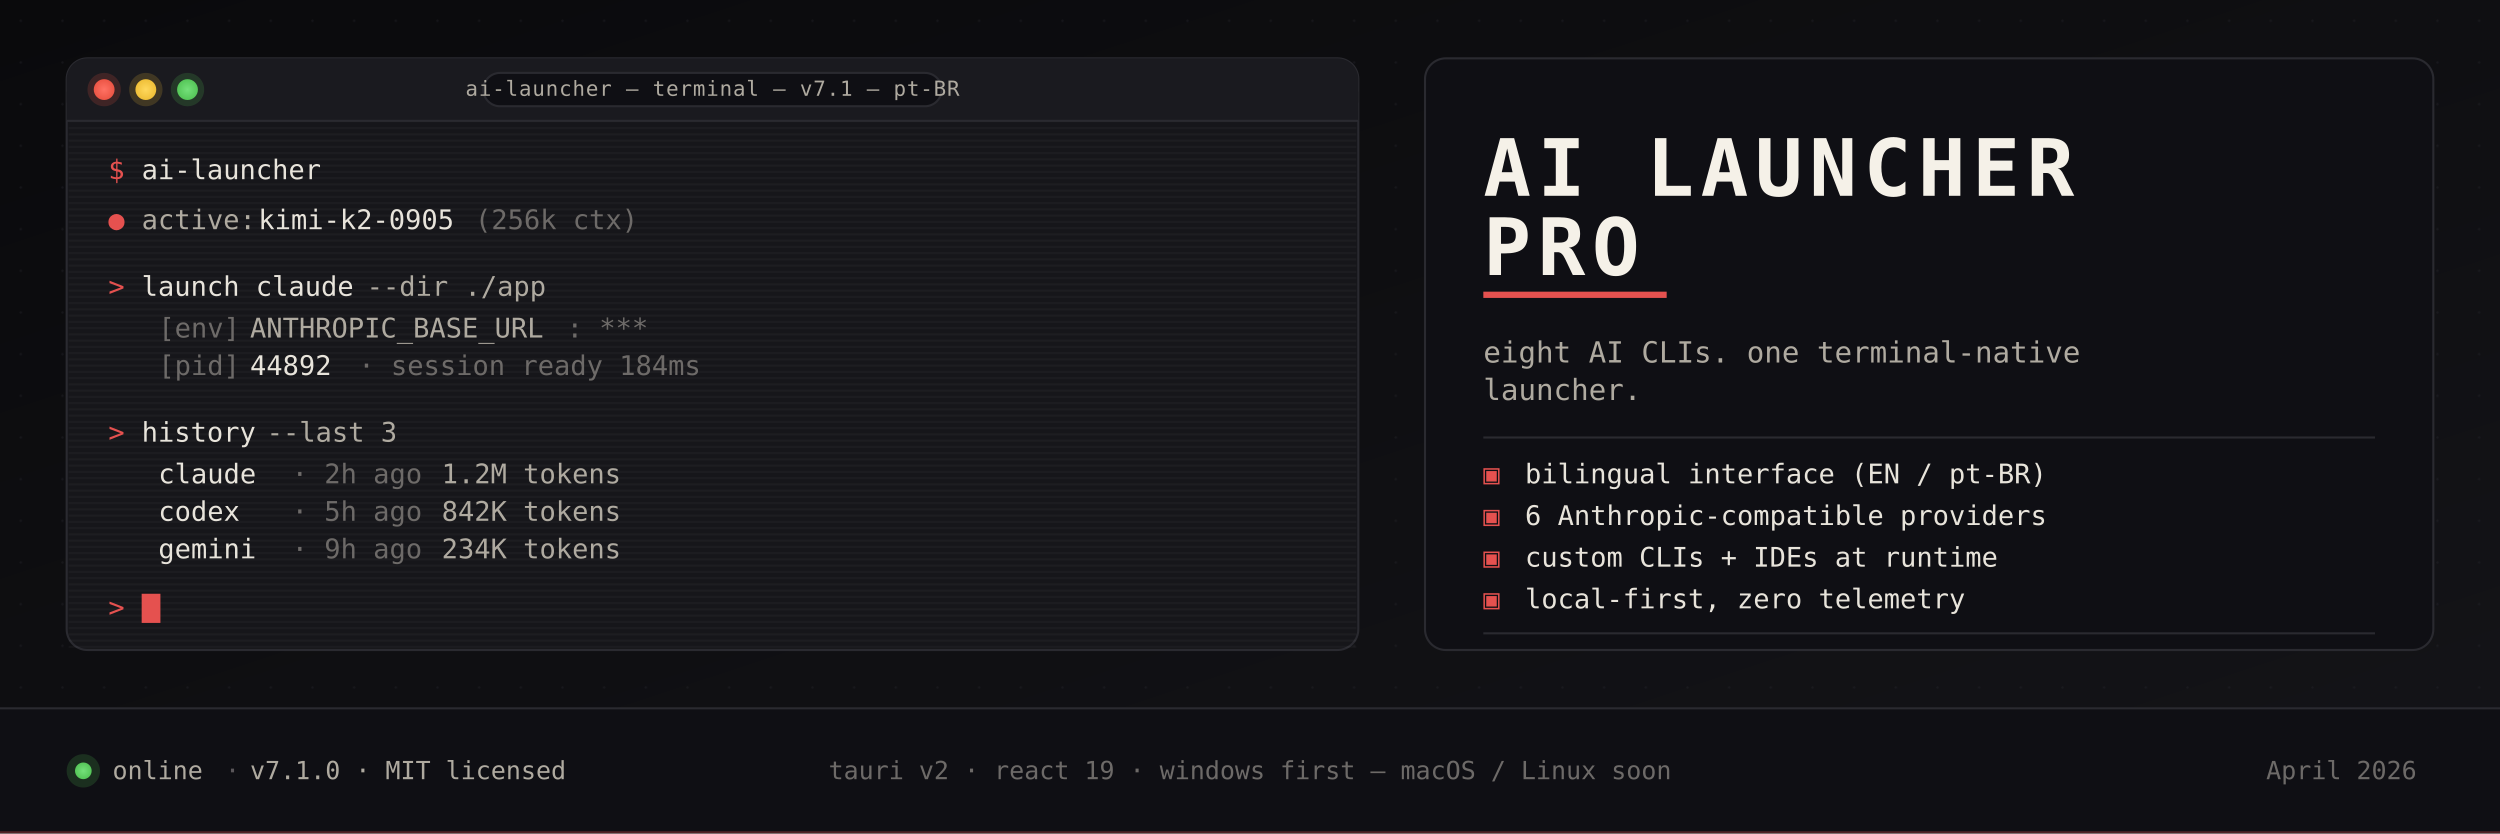
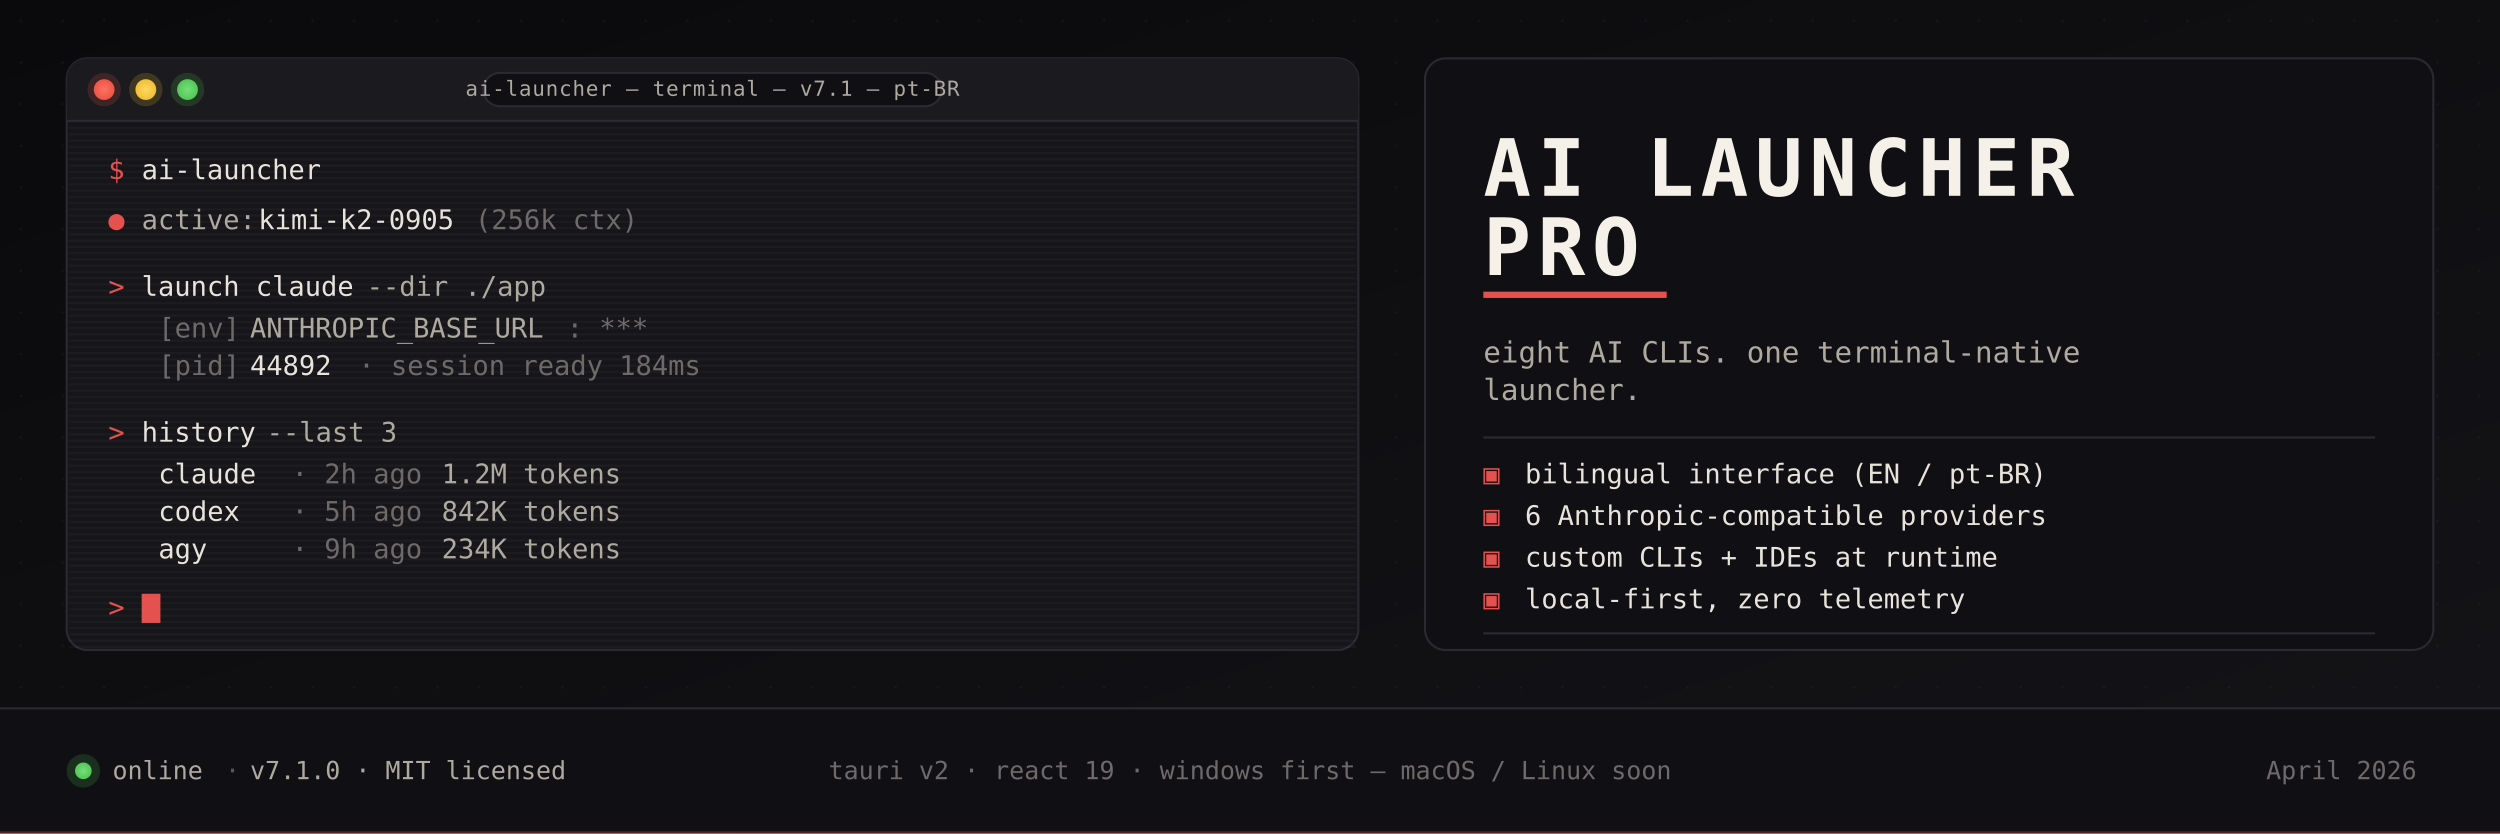
<svg xmlns="http://www.w3.org/2000/svg" viewBox="0 0 1200 400" role="img" aria-label="AI Launcher Pro banner" font-family="&quot;JetBrains Mono&quot;, &quot;Cascadia Code&quot;, &quot;Consolas&quot;, ui-monospace, monospace">
  <defs>
    <linearGradient id="bgGrad" x1="0" y1="0" x2="1" y2="1">
      <stop offset="0" stop-color="#0A0A0C" />
      <stop offset="1" stop-color="#141418" />
    </linearGradient>
    <pattern id="dots" x="0" y="0" width="20" height="20" patternUnits="userSpaceOnUse">
      <circle cx="10" cy="10" r="0.6" fill="#2A2A30" fill-opacity="0.35" />
    </pattern>
    <pattern id="scanlines" x="0" y="0" width="4" height="3" patternUnits="userSpaceOnUse">
      <rect x="0" y="0" width="4" height="1" fill="#FFFFFF" fill-opacity="0.03" />
    </pattern>
    <radialGradient id="tlRed" cx="0.5" cy="0.5" r="0.5">
      <stop offset="0" stop-color="#FF7264" />
      <stop offset="1" stop-color="#EC5545" />
    </radialGradient>
    <radialGradient id="tlYellow" cx="0.5" cy="0.5" r="0.5">
      <stop offset="0" stop-color="#FFD85C" />
      <stop offset="1" stop-color="#EFBF38" />
    </radialGradient>
    <radialGradient id="tlGreen" cx="0.5" cy="0.5" r="0.5">
      <stop offset="0" stop-color="#74E07A" />
      <stop offset="1" stop-color="#55C658" />
    </radialGradient>
  </defs>
  <rect width="1200" height="400" fill="url(#bgGrad)" />
  <rect width="1200" height="400" fill="url(#dots)" />
  <g transform="translate(32,28)">
    <rect x="0" y="0" width="620" height="284" rx="10" ry="10" fill="#16161A" stroke="#2A2A30" stroke-width="1" />
    <rect x="0" y="0" width="620" height="30" rx="10" ry="10" fill="#1A1A1F" />
    <rect x="0" y="16" width="620" height="14" fill="#1A1A1F" />
    <line x1="0" y1="30" x2="620" y2="30" stroke="#2A2A30" stroke-width="1" />
    <circle cx="18" cy="15" r="8" fill="#EC5545" fill-opacity="0.18" />
    <circle cx="18" cy="15" r="5" fill="url(#tlRed)" />
    <circle cx="38" cy="15" r="8" fill="#EFBF38" fill-opacity="0.18" />
    <circle cx="38" cy="15" r="5" fill="url(#tlYellow)" />
    <circle cx="58" cy="15" r="8" fill="#55C658" fill-opacity="0.18" />
    <circle cx="58" cy="15" r="5" fill="url(#tlGreen)" />
    <rect x="200" y="7" width="220" height="16" rx="8" ry="8" fill="#0F0F14" stroke="#2A2A30" stroke-width="1" />
    <text x="310" y="18" fill="#AFAAA0" font-size="10" text-anchor="middle" letter-spacing="0.4">ai-launcher — terminal — v7.1 — pt-BR</text>
    <rect x="1" y="31" width="618" height="252" fill="url(#scanlines)" />
    <g font-size="13">
      <text x="20" y="58" fill="#E5514F">$</text>
      <text x="36" y="58" fill="#E8E4DB">ai-launcher</text>
      <text x="20" y="82" fill="#E5514F">●</text>
      <text x="36" y="82" fill="#AFAAA0">active:</text>
      <text x="92" y="82" fill="#E8E4DB">kimi-k2-0905</text>
      <text x="196" y="82" fill="#6D6A68">(256k ctx)</text>
      <text x="20" y="114" fill="#E5514F">&gt;</text>
      <text x="36" y="114" fill="#E8E4DB">launch claude</text>
      <text x="144" y="114" fill="#AFAAA0">--dir ./app</text>
      <text x="44" y="134" fill="#6D6A68">[env]</text>
      <text x="88" y="134" fill="#AFAAA0">ANTHROPIC_BASE_URL</text>
      <text x="240" y="134" fill="#6D6A68">: ***</text>
      <text x="44" y="152" fill="#6D6A68">[pid]</text>
      <text x="88" y="152" fill="#E8E4DB">44892</text>
      <text x="140" y="152" fill="#6D6A68">· session ready 184ms</text>
      <text x="20" y="184" fill="#E5514F">&gt;</text>
      <text x="36" y="184" fill="#E8E4DB">history</text>
      <text x="96" y="184" fill="#AFAAA0">--last 3</text>
      <text x="44" y="204" fill="#E8E4DB">claude</text>
      <text x="108" y="204" fill="#6D6A68">· 2h ago</text>
      <text x="180" y="204" fill="#AFAAA0">1.2M tokens</text>
      <text x="44" y="222" fill="#E8E4DB">codex</text>
      <text x="108" y="222" fill="#6D6A68">· 5h ago</text>
      <text x="180" y="222" fill="#AFAAA0">842K tokens</text>
-       <text x="44" y="240" fill="#E8E4DB">gemini</text>
+       <text x="44" y="240" fill="#E8E4DB">agy</text>
      <text x="108" y="240" fill="#6D6A68">· 9h ago</text>
      <text x="180" y="240" fill="#AFAAA0">234K tokens</text>
      <text x="20" y="268" fill="#E5514F">&gt;</text>
      <rect x="36" y="257" width="9" height="14" fill="#E5514F" />
    </g>
  </g>
  <g transform="translate(684,28)">
    <rect x="0" y="0" width="484" height="284" rx="10" ry="10" fill="#0F0F14" stroke="#2A2A30" stroke-width="1" />
    <text x="28" y="66" fill="#F5F1E8" font-size="38" font-weight="800" letter-spacing="3.2">AI LAUNCHER</text>
    <text x="28" y="104" fill="#F5F1E8" font-size="38" font-weight="800" letter-spacing="3.2">PRO</text>
    <rect x="28" y="112" width="88" height="3" fill="#E5514F" />
    <text x="28" y="146" fill="#AFAAA0" font-size="14">eight AI CLIs. one terminal-native</text>
    <text x="28" y="164" fill="#AFAAA0" font-size="14">launcher.</text>
    <line x1="28" y1="182" x2="456" y2="182" stroke="#2A2A30" stroke-width="1" />
    <g font-size="13">
      <text x="28" y="204" fill="#E5514F">▣</text>
      <text x="48" y="204" fill="#E8E4DB">bilingual interface (EN / pt-BR)</text>
      <text x="28" y="224" fill="#E5514F">▣</text>
      <text x="48" y="224" fill="#E8E4DB">6 Anthropic-compatible providers</text>
      <text x="28" y="244" fill="#E5514F">▣</text>
      <text x="48" y="244" fill="#E8E4DB">custom CLIs + IDEs at runtime</text>
      <text x="28" y="264" fill="#E5514F">▣</text>
      <text x="48" y="264" fill="#E8E4DB">local-first, zero telemetry</text>
    </g>
    <line x1="28" y1="276" x2="456" y2="276" stroke="#2A2A30" stroke-width="1" />
  </g>
  <g transform="translate(0,340)">
    <rect x="0" y="0" width="1200" height="60" fill="#0F0F14" />
    <line x1="0" y1="0" x2="1200" y2="0" stroke="#2A2A30" stroke-width="1" />
    <circle cx="40" cy="30" r="8" fill="#55C658" fill-opacity="0.18" />
    <circle cx="40" cy="30" r="4" fill="url(#tlGreen)" />
    <text x="54" y="34" fill="#AFAAA0" font-size="12">online</text>
    <text x="108" y="34" fill="#5A565A" font-size="12">·</text>
    <text x="120" y="34" fill="#AFAAA0" font-size="12">v7.1.0 · MIT licensed</text>
    <text x="600" y="34" fill="#6D6A68" font-size="12" text-anchor="middle">tauri v2 · react 19 · windows first — macOS / Linux soon</text>
    <text x="1160" y="34" fill="#6D6A68" font-size="12" text-anchor="end">April 2026</text>
  </g>
  <rect x="0" y="399" width="1200" height="1" fill="#E5514F" fill-opacity="0.3" />
</svg>
